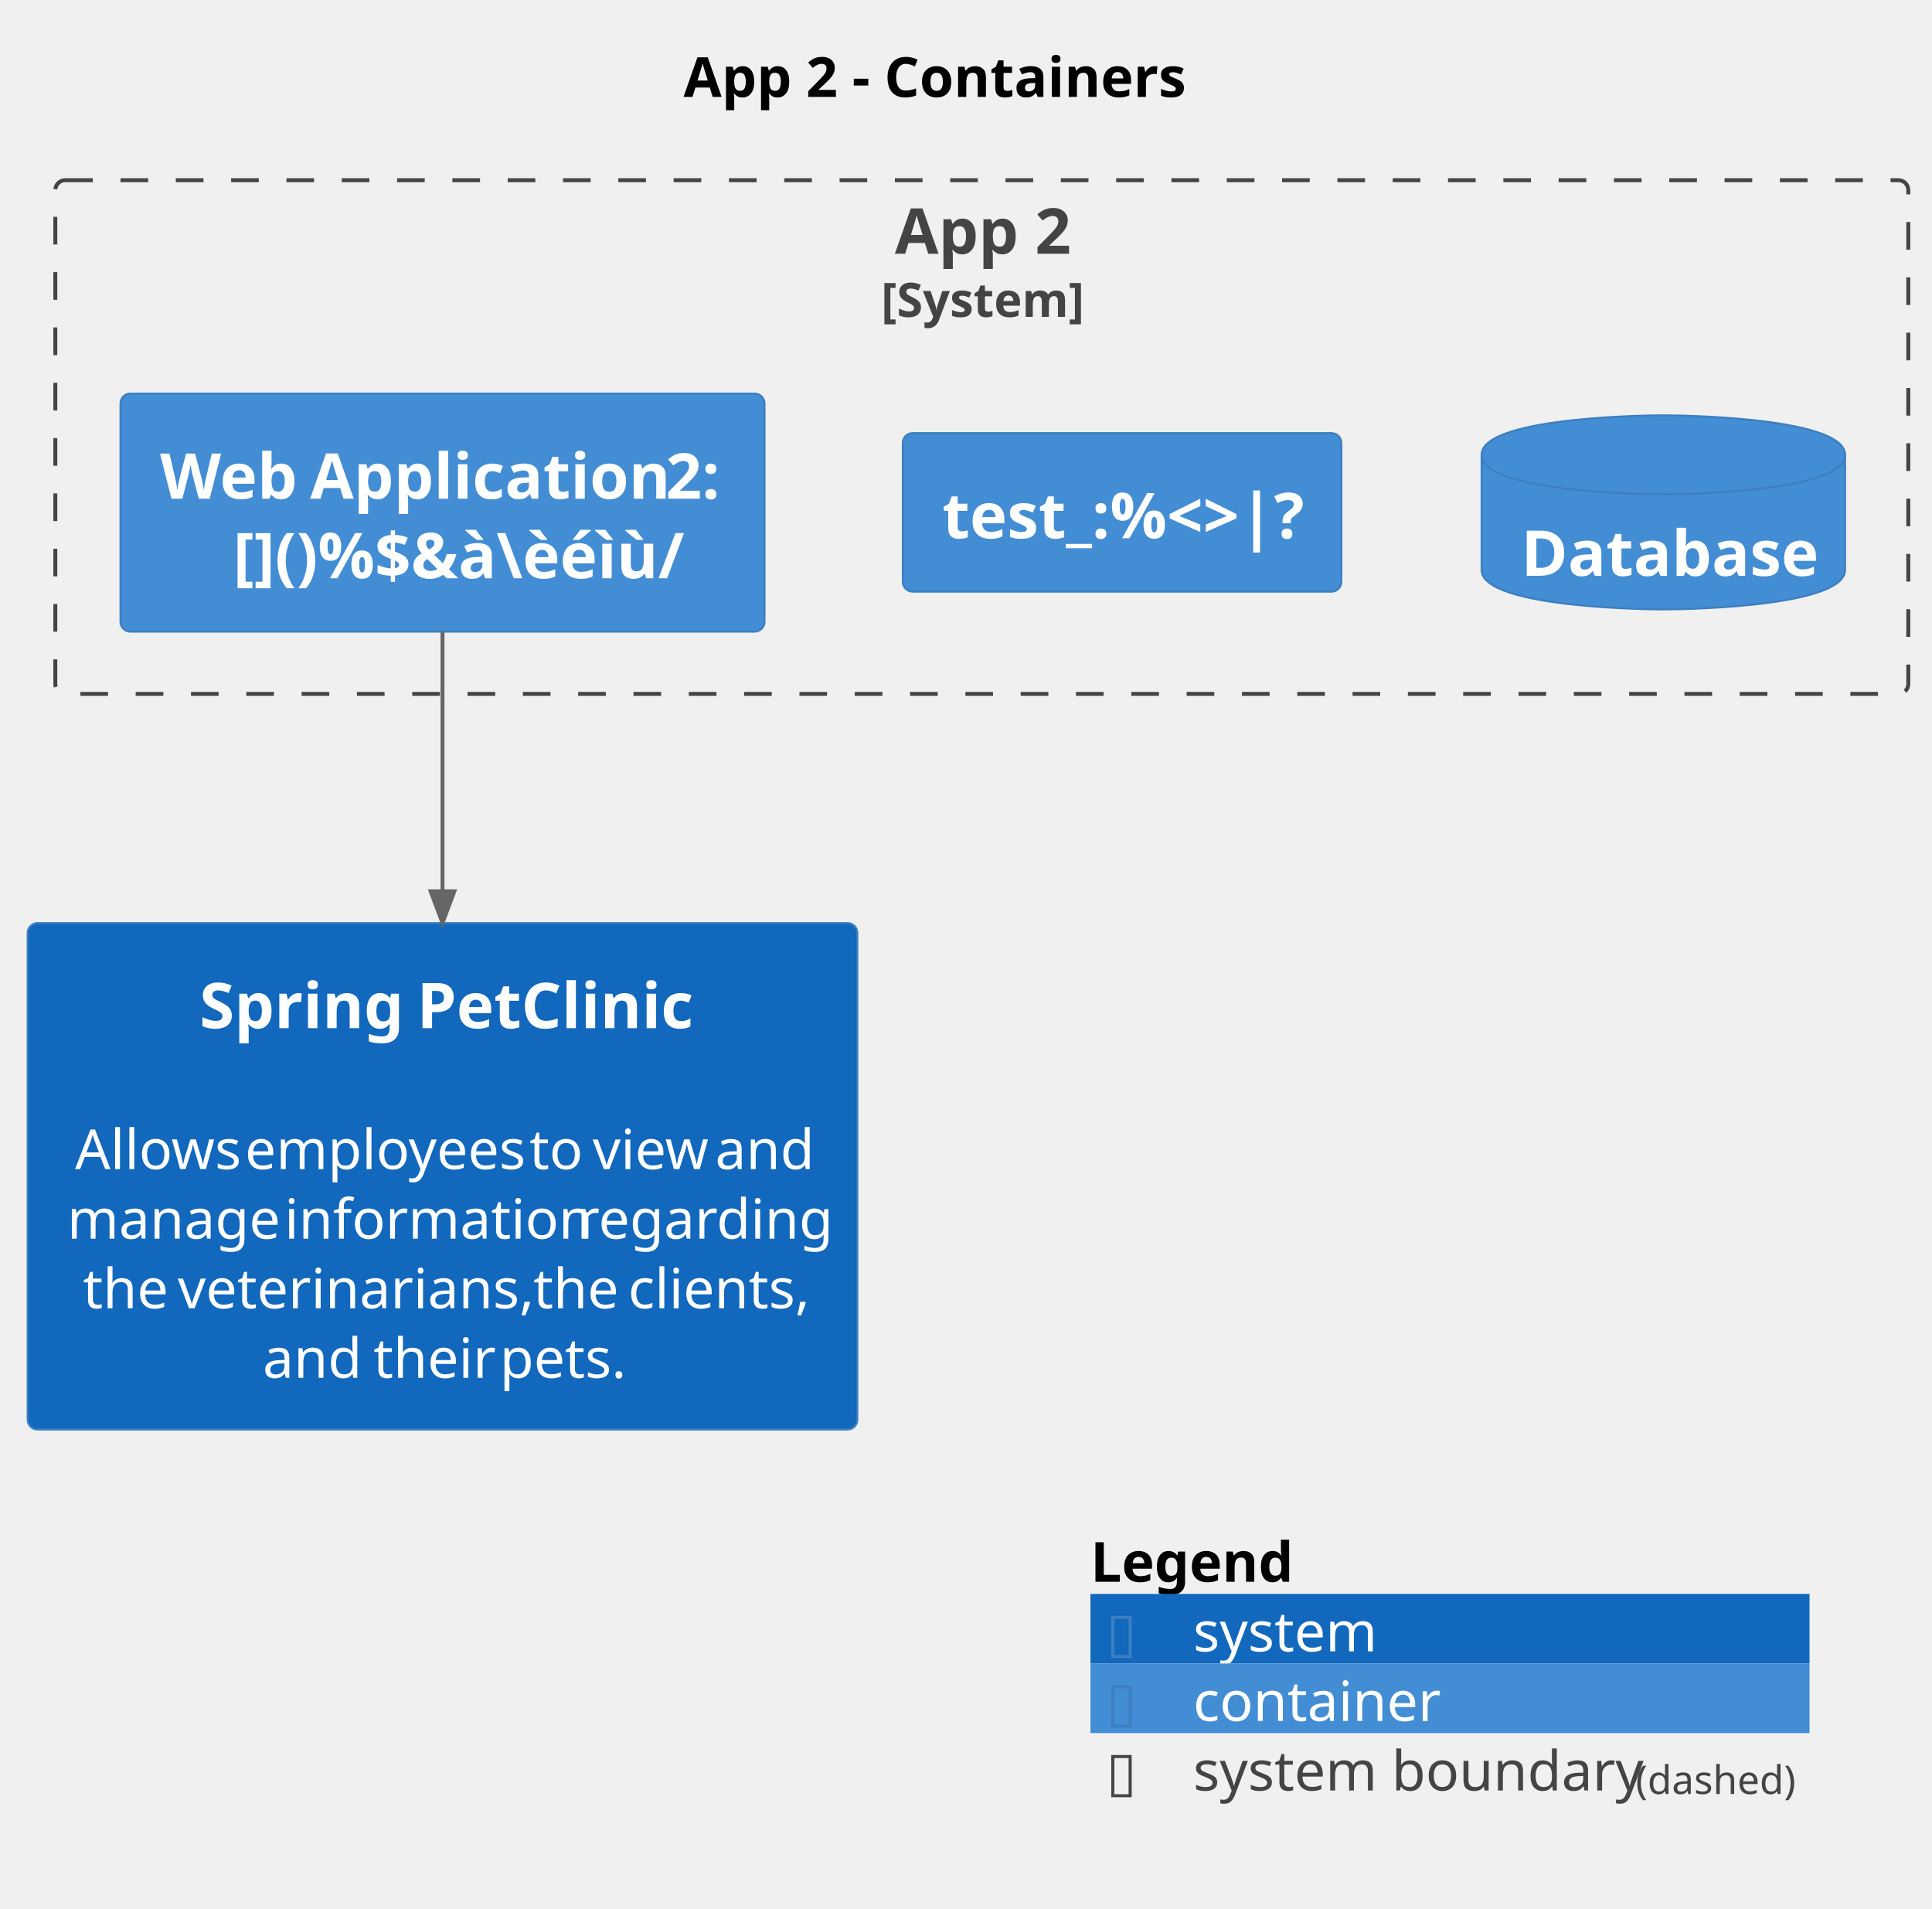
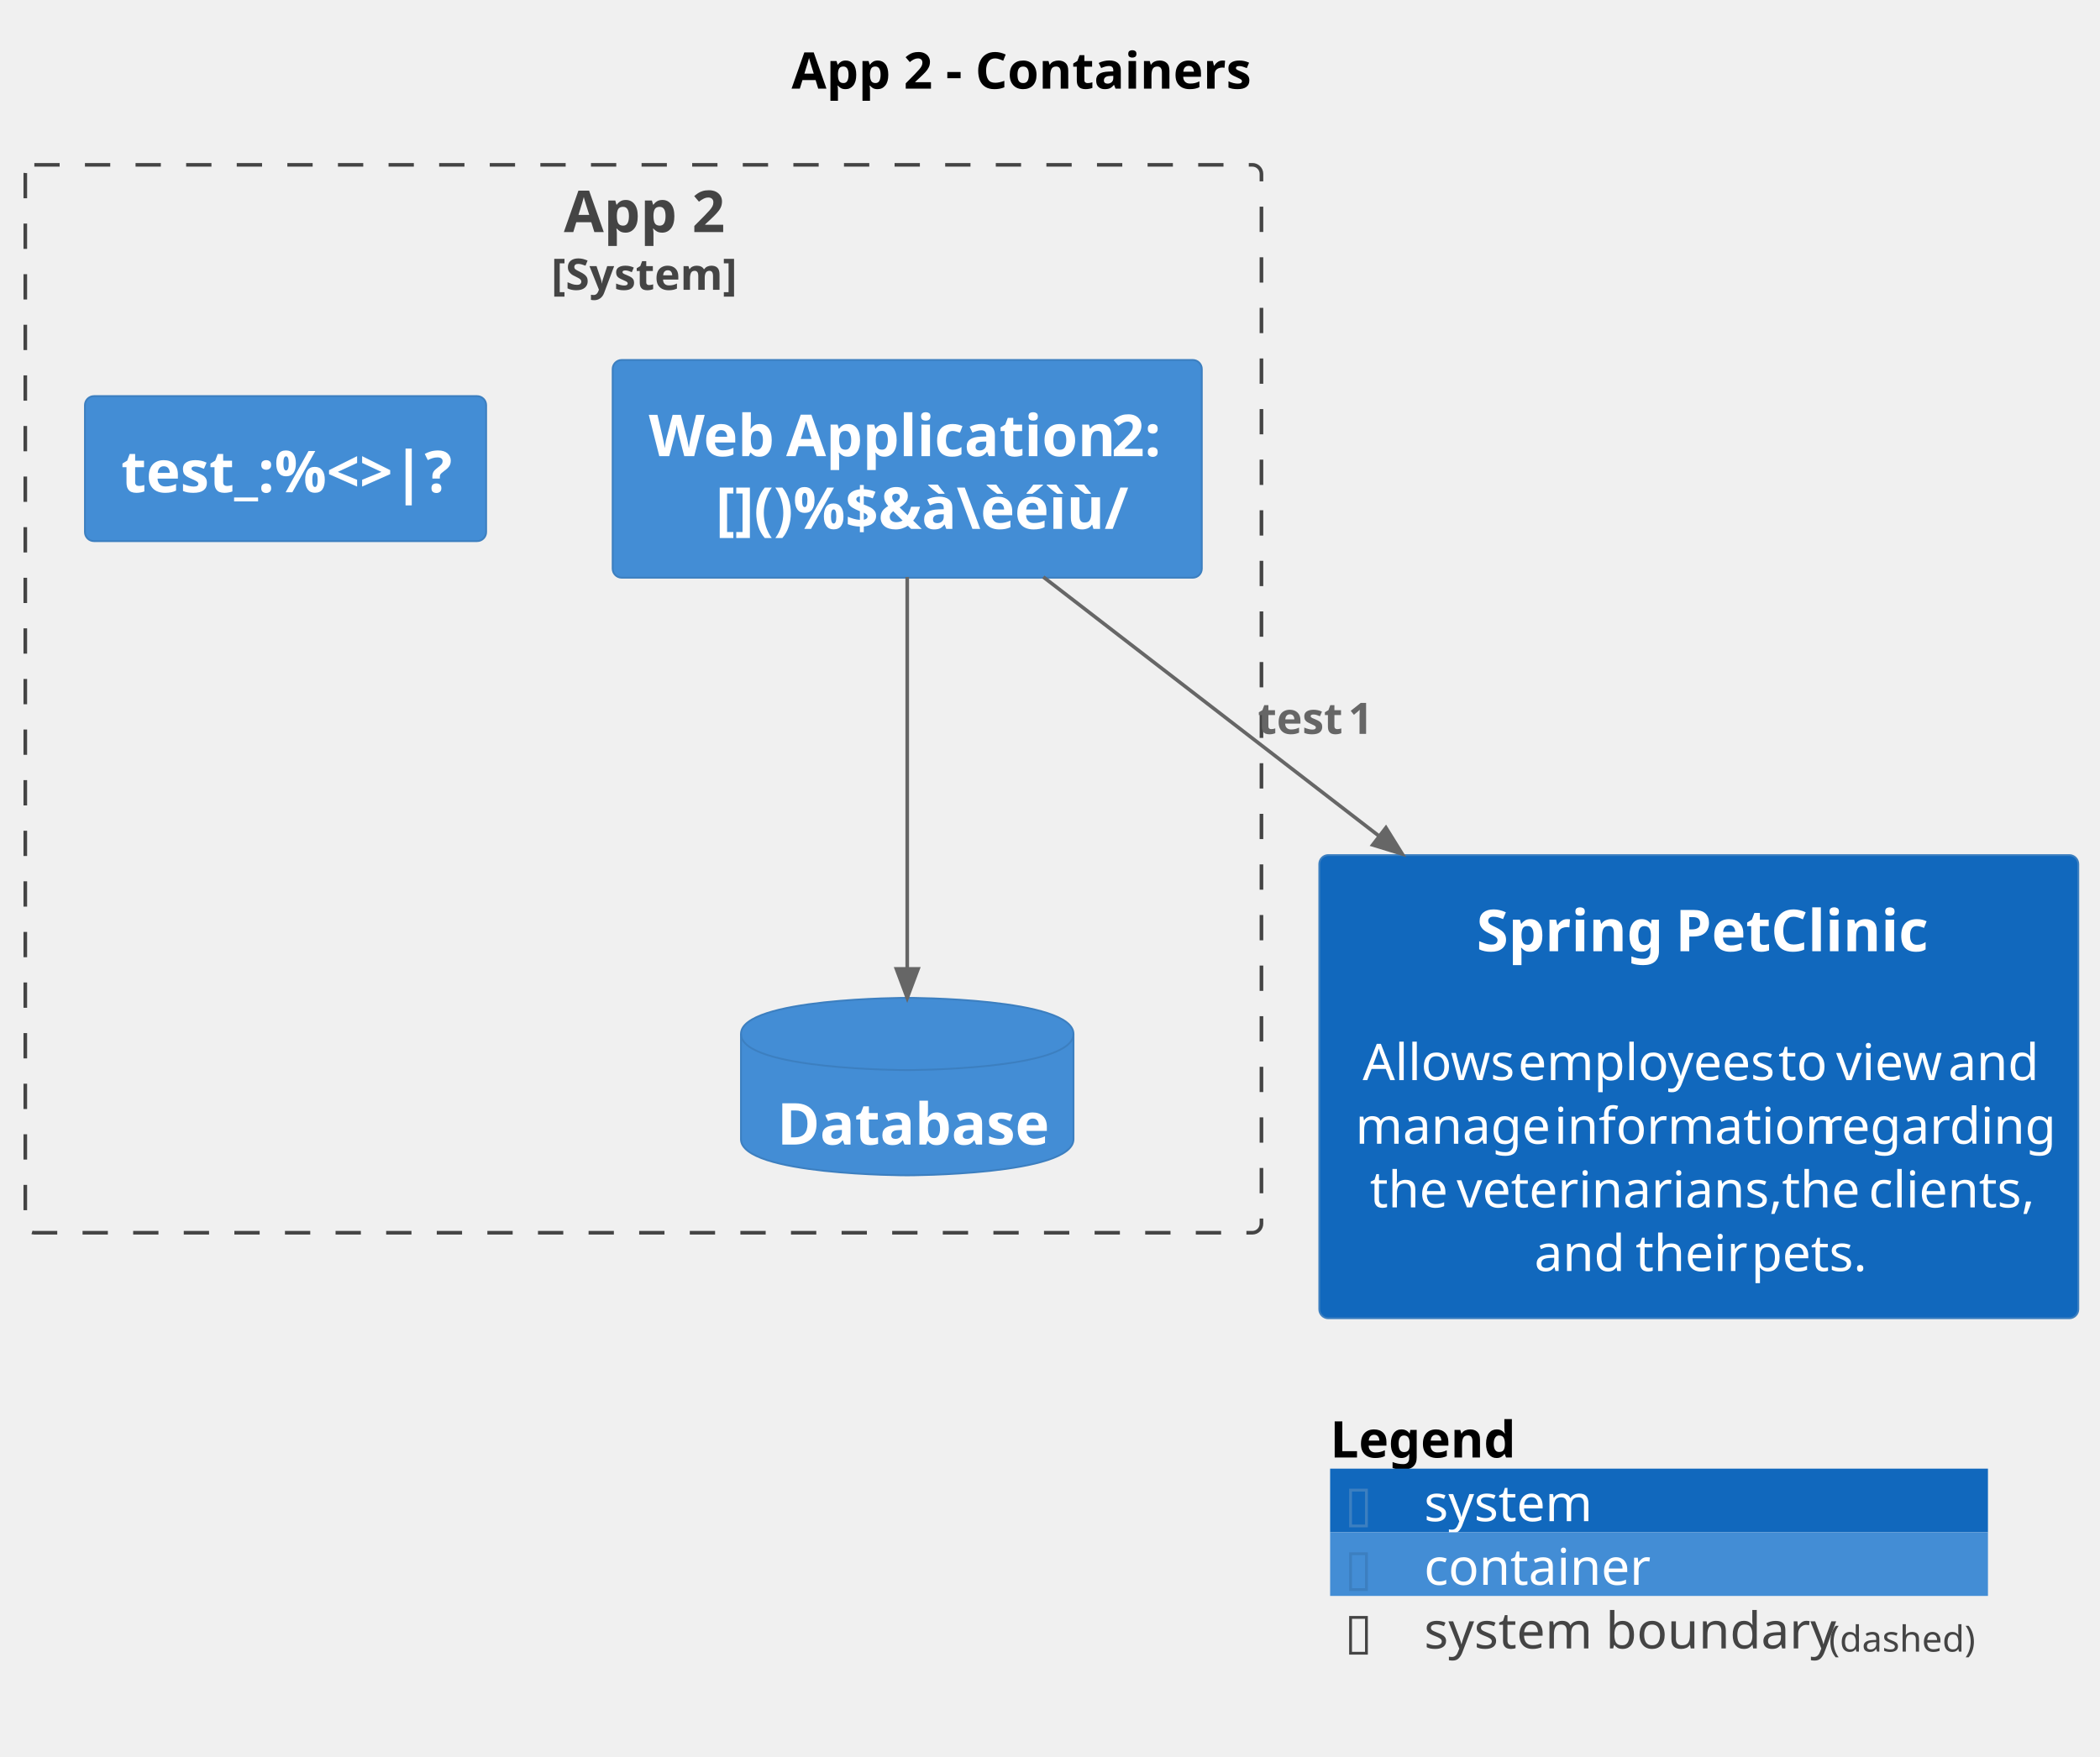
- <svg xmlns="http://www.w3.org/2000/svg" contentStyleType="text/css" height="483px" preserveAspectRatio="none" style="width:489px;height:483px;background:#FFFFFF;" version="1.1" viewBox="0 0 489 483" width="489px" zoomAndPan="magnify">
+ <svg xmlns="http://www.w3.org/2000/svg" contentStyleType="text/css" height="486px" preserveAspectRatio="none" style="width:581px;height:486px;background:#FFFFFF;" version="1.1" viewBox="0 0 581 486" width="581px" zoomAndPan="magnify">
  <defs />
  <g>
-     <text fill="#000000" font-family="sans-serif" font-size="14" font-weight="bold" lengthAdjust="spacing" textLength="129" x="173" y="24.533">App 2 - Containers</text>
+     <text fill="#000000" font-family="sans-serif" font-size="14" font-weight="bold" lengthAdjust="spacing" textLength="129" x="219" y="24.533">App 2 - Containers</text>
    <g id="cluster_App2_boundary">
-       <rect fill="none" height="130" rx="2.5" ry="2.5" style="stroke:#444444;stroke-width:1.0;stroke-dasharray:7.0,7.0;" width="469" x="14" y="45.609" />
-       <text fill="#444444" font-family="sans-serif" font-size="16" font-weight="bold" lengthAdjust="spacing" textLength="44" x="226.5" y="64.219">App 2</text>
-       <text fill="#444444" font-family="sans-serif" font-size="12" font-weight="bold" lengthAdjust="spacing" textLength="51" x="223" y="80.191">[System]</text>
+       <rect fill="none" height="295.5" rx="2.5" ry="2.5" style="stroke:#444444;stroke-width:1.0;stroke-dasharray:7.0,7.0;" width="342" x="7" y="45.609" />
+       <text fill="#444444" font-family="sans-serif" font-size="16" font-weight="bold" lengthAdjust="spacing" textLength="44" x="156" y="64.219">App 2</text>
+       <text fill="#444444" font-family="sans-serif" font-size="12" font-weight="bold" lengthAdjust="spacing" textLength="51" x="152.5" y="80.191">[System]</text>
+     </g>
+     <g id="elem_App2.WebApplication2àèéìù">
+       <rect fill="#438DD5" height="60.25" rx="2.5" ry="2.5" style="stroke:#3C7FC0;stroke-width:0.5;" width="163" x="169.5" y="99.609" />
+       <text fill="#FFFFFF" font-family="sans-serif" font-size="16" font-weight="bold" lengthAdjust="spacing" textLength="34" x="179.5" y="126.219">Web</text>
+       <text fill="#FFFFFF" font-family="sans-serif" font-size="16" font-weight="bold" lengthAdjust="spacing" textLength="4" x="213.5" y="126.219"> </text>
+       <text fill="#FFFFFF" font-family="sans-serif" font-size="16" font-weight="bold" lengthAdjust="spacing" textLength="86" x="217.5" y="126.219">Application</text>
+       <text fill="#FFFFFF" font-family="sans-serif" font-size="16" font-weight="bold" lengthAdjust="spacing" textLength="4" x="303.5" y="126.219"> </text>
+       <text fill="#FFFFFF" font-family="sans-serif" font-size="16" font-weight="bold" lengthAdjust="spacing" textLength="15" x="307.5" y="126.219">2:</text>
+       <text fill="#FFFFFF" font-family="sans-serif" font-size="16" font-weight="bold" lengthAdjust="spacing" textLength="106" x="198" y="146.344">[]()%$&amp;à\èéìù/</text>
    </g>
    <g id="elem_App2.Database">
-       <path d="M375,115.109 C375,105.109 421,105.109 421,105.109 C421,105.109 467,105.109 467,115.109 L467,144.234 C467,154.234 421,154.234 421,154.234 C421,154.234 375,154.234 375,144.234 L375,115.109 " fill="#438DD5" style="stroke:#3C7FC0;stroke-width:0.5;" />
-       <path d="M375,115.109 C375,125.109 421,125.109 421,125.109 C421,125.109 467,125.109 467,115.109 " fill="none" style="stroke:#3C7FC0;stroke-width:0.5;" />
-       <text fill="#FFFFFF" font-family="sans-serif" font-size="16" font-weight="bold" lengthAdjust="spacing" textLength="72" x="385" y="145.719">Database</text>
+       <path d="M205,286.109 C205,276.109 251,276.109 251,276.109 C251,276.109 297,276.109 297,286.109 L297,315.234 C297,325.234 251,325.234 251,325.234 C251,325.234 205,325.234 205,315.234 L205,286.109 " fill="#438DD5" style="stroke:#3C7FC0;stroke-width:0.5;" />
+       <path d="M205,286.109 C205,296.109 251,296.109 251,296.109 C251,296.109 297,296.109 297,286.109 " fill="none" style="stroke:#3C7FC0;stroke-width:0.5;" />
+       <text fill="#FFFFFF" font-family="sans-serif" font-size="16" font-weight="bold" lengthAdjust="spacing" textLength="72" x="215" y="316.719">Database</text>
    </g>
    <g id="elem_App2.test_">
-       <rect fill="#438DD5" height="40.125" rx="2.5" ry="2.5" style="stroke:#3C7FC0;stroke-width:0.5;" width="111" x="228.5" y="109.609" />
-       <text fill="#FFFFFF" font-family="sans-serif" font-size="16" font-weight="bold" lengthAdjust="spacing" textLength="91" x="238.5" y="136.219">test_:%&lt;&gt;|?</text>
-     </g>
-     <g id="elem_App2.WebApplication2àèéìù">
-       <rect fill="#438DD5" height="60.25" rx="2.5" ry="2.5" style="stroke:#3C7FC0;stroke-width:0.5;" width="163" x="30.5" y="99.609" />
-       <text fill="#FFFFFF" font-family="sans-serif" font-size="16" font-weight="bold" lengthAdjust="spacing" textLength="34" x="40.5" y="126.219">Web</text>
-       <text fill="#FFFFFF" font-family="sans-serif" font-size="16" font-weight="bold" lengthAdjust="spacing" textLength="4" x="74.5" y="126.219"> </text>
-       <text fill="#FFFFFF" font-family="sans-serif" font-size="16" font-weight="bold" lengthAdjust="spacing" textLength="86" x="78.5" y="126.219">Application</text>
-       <text fill="#FFFFFF" font-family="sans-serif" font-size="16" font-weight="bold" lengthAdjust="spacing" textLength="4" x="164.5" y="126.219"> </text>
-       <text fill="#FFFFFF" font-family="sans-serif" font-size="16" font-weight="bold" lengthAdjust="spacing" textLength="15" x="168.5" y="126.219">2:</text>
-       <text fill="#FFFFFF" font-family="sans-serif" font-size="16" font-weight="bold" lengthAdjust="spacing" textLength="106" x="59" y="146.344">[]()%$&amp;à\èéìù/</text>
+       <rect fill="#438DD5" height="40.125" rx="2.5" ry="2.5" style="stroke:#3C7FC0;stroke-width:0.5;" width="111" x="23.5" y="109.609" />
+       <text fill="#FFFFFF" font-family="sans-serif" font-size="16" font-weight="bold" lengthAdjust="spacing" textLength="91" x="33.5" y="136.219">test_:%&lt;&gt;|?</text>
    </g>
    <g id="elem_SpringPetClinic">
-       <rect fill="#1168BD" height="128.172" rx="2.5" ry="2.5" style="stroke:#3C7FC0;stroke-width:0.5;" width="210" x="7" y="233.609" />
-       <text fill="#FFFFFF" font-family="sans-serif" font-size="16" font-weight="bold" lengthAdjust="spacing" textLength="51" x="50.5" y="260.219">Spring</text>
-       <text fill="#FFFFFF" font-family="sans-serif" font-size="16" font-weight="bold" lengthAdjust="spacing" textLength="4" x="101.5" y="260.219"> </text>
-       <text fill="#FFFFFF" font-family="sans-serif" font-size="16" font-weight="bold" lengthAdjust="spacing" textLength="68" x="105.5" y="260.219">PetClinic</text>
-       <text fill="#FFFFFF" font-family="sans-serif" font-size="14" lengthAdjust="spacing" textLength="4" x="110" y="278.268"> </text>
-       <text fill="#FFFFFF" font-family="sans-serif" font-size="14" lengthAdjust="spacing" textLength="39" x="19" y="295.877">Allows</text>
-       <text fill="#FFFFFF" font-family="sans-serif" font-size="14" lengthAdjust="spacing" textLength="4" x="58" y="295.877"> </text>
-       <text fill="#FFFFFF" font-family="sans-serif" font-size="14" lengthAdjust="spacing" textLength="68" x="62" y="295.877">employees</text>
-       <text fill="#FFFFFF" font-family="sans-serif" font-size="14" lengthAdjust="spacing" textLength="4" x="130" y="295.877"> </text>
-       <text fill="#FFFFFF" font-family="sans-serif" font-size="14" lengthAdjust="spacing" textLength="12" x="134" y="295.877">to</text>
-       <text fill="#FFFFFF" font-family="sans-serif" font-size="14" lengthAdjust="spacing" textLength="4" x="146" y="295.877"> </text>
-       <text fill="#FFFFFF" font-family="sans-serif" font-size="14" lengthAdjust="spacing" textLength="27" x="150" y="295.877">view</text>
-       <text fill="#FFFFFF" font-family="sans-serif" font-size="14" lengthAdjust="spacing" textLength="4" x="177" y="295.877"> </text>
-       <text fill="#FFFFFF" font-family="sans-serif" font-size="14" lengthAdjust="spacing" textLength="24" x="181" y="295.877">and</text>
-       <text fill="#FFFFFF" font-family="sans-serif" font-size="14" lengthAdjust="spacing" textLength="51" x="17" y="313.486">manage</text>
-       <text fill="#FFFFFF" font-family="sans-serif" font-size="14" lengthAdjust="spacing" textLength="4" x="68" y="313.486"> </text>
-       <text fill="#FFFFFF" font-family="sans-serif" font-size="14" lengthAdjust="spacing" textLength="70" x="72" y="313.486">information</text>
-       <text fill="#FFFFFF" font-family="sans-serif" font-size="14" lengthAdjust="spacing" textLength="4" x="142" y="313.486"> </text>
-       <text fill="#FFFFFF" font-family="sans-serif" font-size="14" lengthAdjust="spacing" textLength="61" x="146" y="313.486">regarding</text>
-       <text fill="#FFFFFF" font-family="sans-serif" font-size="14" lengthAdjust="spacing" textLength="20" x="21" y="331.096">the</text>
-       <text fill="#FFFFFF" font-family="sans-serif" font-size="14" lengthAdjust="spacing" textLength="4" x="41" y="331.096"> </text>
-       <text fill="#FFFFFF" font-family="sans-serif" font-size="14" lengthAdjust="spacing" textLength="86" x="45" y="331.096">veterinarians,</text>
-       <text fill="#FFFFFF" font-family="sans-serif" font-size="14" lengthAdjust="spacing" textLength="4" x="131" y="331.096"> </text>
-       <text fill="#FFFFFF" font-family="sans-serif" font-size="14" lengthAdjust="spacing" textLength="20" x="135" y="331.096">the</text>
-       <text fill="#FFFFFF" font-family="sans-serif" font-size="14" lengthAdjust="spacing" textLength="4" x="155" y="331.096"> </text>
-       <text fill="#FFFFFF" font-family="sans-serif" font-size="14" lengthAdjust="spacing" textLength="44" x="159" y="331.096">clients,</text>
-       <text fill="#FFFFFF" font-family="sans-serif" font-size="14" lengthAdjust="spacing" textLength="24" x="66.5" y="348.705">and</text>
-       <text fill="#FFFFFF" font-family="sans-serif" font-size="14" lengthAdjust="spacing" textLength="4" x="90.5" y="348.705"> </text>
-       <text fill="#FFFFFF" font-family="sans-serif" font-size="14" lengthAdjust="spacing" textLength="28" x="94.5" y="348.705">their</text>
-       <text fill="#FFFFFF" font-family="sans-serif" font-size="14" lengthAdjust="spacing" textLength="4" x="122.5" y="348.705"> </text>
-       <text fill="#FFFFFF" font-family="sans-serif" font-size="14" lengthAdjust="spacing" textLength="31" x="126.5" y="348.705">pets.</text>
+       <rect fill="#1168BD" height="128.172" rx="2.5" ry="2.5" style="stroke:#3C7FC0;stroke-width:0.5;" width="210" x="365" y="236.609" />
+       <text fill="#FFFFFF" font-family="sans-serif" font-size="16" font-weight="bold" lengthAdjust="spacing" textLength="51" x="408.5" y="263.219">Spring</text>
+       <text fill="#FFFFFF" font-family="sans-serif" font-size="16" font-weight="bold" lengthAdjust="spacing" textLength="4" x="459.5" y="263.219"> </text>
+       <text fill="#FFFFFF" font-family="sans-serif" font-size="16" font-weight="bold" lengthAdjust="spacing" textLength="68" x="463.5" y="263.219">PetClinic</text>
+       <text fill="#FFFFFF" font-family="sans-serif" font-size="14" lengthAdjust="spacing" textLength="4" x="468" y="281.268"> </text>
+       <text fill="#FFFFFF" font-family="sans-serif" font-size="14" lengthAdjust="spacing" textLength="39" x="377" y="298.877">Allows</text>
+       <text fill="#FFFFFF" font-family="sans-serif" font-size="14" lengthAdjust="spacing" textLength="4" x="416" y="298.877"> </text>
+       <text fill="#FFFFFF" font-family="sans-serif" font-size="14" lengthAdjust="spacing" textLength="68" x="420" y="298.877">employees</text>
+       <text fill="#FFFFFF" font-family="sans-serif" font-size="14" lengthAdjust="spacing" textLength="4" x="488" y="298.877"> </text>
+       <text fill="#FFFFFF" font-family="sans-serif" font-size="14" lengthAdjust="spacing" textLength="12" x="492" y="298.877">to</text>
+       <text fill="#FFFFFF" font-family="sans-serif" font-size="14" lengthAdjust="spacing" textLength="4" x="504" y="298.877"> </text>
+       <text fill="#FFFFFF" font-family="sans-serif" font-size="14" lengthAdjust="spacing" textLength="27" x="508" y="298.877">view</text>
+       <text fill="#FFFFFF" font-family="sans-serif" font-size="14" lengthAdjust="spacing" textLength="4" x="535" y="298.877"> </text>
+       <text fill="#FFFFFF" font-family="sans-serif" font-size="14" lengthAdjust="spacing" textLength="24" x="539" y="298.877">and</text>
+       <text fill="#FFFFFF" font-family="sans-serif" font-size="14" lengthAdjust="spacing" textLength="51" x="375" y="316.486">manage</text>
+       <text fill="#FFFFFF" font-family="sans-serif" font-size="14" lengthAdjust="spacing" textLength="4" x="426" y="316.486"> </text>
+       <text fill="#FFFFFF" font-family="sans-serif" font-size="14" lengthAdjust="spacing" textLength="70" x="430" y="316.486">information</text>
+       <text fill="#FFFFFF" font-family="sans-serif" font-size="14" lengthAdjust="spacing" textLength="4" x="500" y="316.486"> </text>
+       <text fill="#FFFFFF" font-family="sans-serif" font-size="14" lengthAdjust="spacing" textLength="61" x="504" y="316.486">regarding</text>
+       <text fill="#FFFFFF" font-family="sans-serif" font-size="14" lengthAdjust="spacing" textLength="20" x="379" y="334.096">the</text>
+       <text fill="#FFFFFF" font-family="sans-serif" font-size="14" lengthAdjust="spacing" textLength="4" x="399" y="334.096"> </text>
+       <text fill="#FFFFFF" font-family="sans-serif" font-size="14" lengthAdjust="spacing" textLength="86" x="403" y="334.096">veterinarians,</text>
+       <text fill="#FFFFFF" font-family="sans-serif" font-size="14" lengthAdjust="spacing" textLength="4" x="489" y="334.096"> </text>
+       <text fill="#FFFFFF" font-family="sans-serif" font-size="14" lengthAdjust="spacing" textLength="20" x="493" y="334.096">the</text>
+       <text fill="#FFFFFF" font-family="sans-serif" font-size="14" lengthAdjust="spacing" textLength="4" x="513" y="334.096"> </text>
+       <text fill="#FFFFFF" font-family="sans-serif" font-size="14" lengthAdjust="spacing" textLength="44" x="517" y="334.096">clients,</text>
+       <text fill="#FFFFFF" font-family="sans-serif" font-size="14" lengthAdjust="spacing" textLength="24" x="424.5" y="351.705">and</text>
+       <text fill="#FFFFFF" font-family="sans-serif" font-size="14" lengthAdjust="spacing" textLength="4" x="448.5" y="351.705"> </text>
+       <text fill="#FFFFFF" font-family="sans-serif" font-size="14" lengthAdjust="spacing" textLength="28" x="452.5" y="351.705">their</text>
+       <text fill="#FFFFFF" font-family="sans-serif" font-size="14" lengthAdjust="spacing" textLength="4" x="480.5" y="351.705"> </text>
+       <text fill="#FFFFFF" font-family="sans-serif" font-size="14" lengthAdjust="spacing" textLength="31" x="484.5" y="351.705">pets.</text>
+     </g>
+     <g id="link_App2.WebApplication2àèéìù_App2.Database">
+       <path d="M251,159.659 C251,189.769 251,236.689 251,267.779 " fill="none" id="App2.WebApplication2àèéìù-to-App2.Database" style="stroke:#666666;stroke-width:1.0;" />
+       <polygon fill="#666666" points="251,276.099,254,268.099,248,268.099,251,276.099" style="stroke:#666666;stroke-width:1.0;" />
+       <text fill="#666666" font-family="sans-serif" font-size="0" lengthAdjust="spacing" textLength="0" x="252" y="193.109">.</text>
    </g>
    <g id="link_App2.WebApplication2àèéìù_SpringPetClinic">
-       <path d="M112,159.909 C112,178.139 112,202.429 112,225.479 " fill="none" id="App2.WebApplication2àèéìù-to-SpringPetClinic" style="stroke:#666666;stroke-width:1.0;" />
-       <polygon fill="#666666" points="112,233.569,115,225.569,109,225.569,112,233.569" style="stroke:#666666;stroke-width:1.0;" />
-       <text fill="#666666" font-family="sans-serif" font-size="0" lengthAdjust="spacing" textLength="0" x="113" y="192.609">.</text>
+       <path d="M288.65,159.659 C314.21,179.389 349.14,206.339 381.52,231.329 " fill="none" id="App2.WebApplication2àèéìù-to-SpringPetClinic" style="stroke:#666666;stroke-width:1.0;" />
+       <polygon fill="#666666" points="387.95,236.299,383.443,229.041,379.781,233.794,387.95,236.299" style="stroke:#666666;stroke-width:1.0;" />
+       <text fill="#666666" font-family="sans-serif" font-size="12" font-weight="bold" lengthAdjust="spacing" textLength="22" x="348" y="203.066">test</text>
+       <text fill="#666666" font-family="sans-serif" font-size="12" font-weight="bold" lengthAdjust="spacing" textLength="3" x="370" y="203.066"> </text>
+       <text fill="#666666" font-family="sans-serif" font-size="12" font-weight="bold" lengthAdjust="spacing" textLength="7" x="373" y="203.066">1</text>
    </g>
-     <rect fill="none" height="17.609" style="stroke:none;stroke-width:1.0;" width="182" x="276" y="385.781" />
-     <text fill="#000000" font-family="sans-serif" font-size="14" font-weight="bold" lengthAdjust="spacing" textLength="53" x="276" y="400.315">Legend</text>
-     <text fill="#FFFFFF" font-family="sans-serif" font-size="14" lengthAdjust="spacing" textLength="4" x="329" y="400.315"> </text>
-     <rect fill="#1168BD" height="17.609" style="stroke:none;stroke-width:1.0;" width="182" x="276" y="403.391" />
-     <text fill="#3C7FC0" font-family="sans-serif" font-size="14" lengthAdjust="spacing" textLength="14" x="280" y="417.924">▯</text>
-     <text fill="#FFFFFF" font-family="sans-serif" font-size="14" lengthAdjust="spacing" textLength="4" x="294" y="417.924"> </text>
-     <text fill="#FFFFFF" font-family="sans-serif" font-size="14" lengthAdjust="spacing" textLength="44" x="302" y="417.924">system</text>
-     <text fill="#FFFFFF" font-family="sans-serif" font-size="14" lengthAdjust="spacing" textLength="4" x="350" y="417.924"> </text>
-     <rect fill="#438DD5" height="17.609" style="stroke:none;stroke-width:1.0;" width="182" x="276" y="421" />
-     <text fill="#3C7FC0" font-family="sans-serif" font-size="14" lengthAdjust="spacing" textLength="14" x="280" y="435.533">▯</text>
-     <text fill="#FFFFFF" font-family="sans-serif" font-size="14" lengthAdjust="spacing" textLength="4" x="294" y="435.533"> </text>
-     <text fill="#FFFFFF" font-family="sans-serif" font-size="14" lengthAdjust="spacing" textLength="59" x="302" y="435.533">container</text>
-     <text fill="#FFFFFF" font-family="sans-serif" font-size="14" lengthAdjust="spacing" textLength="4" x="365" y="435.533"> </text>
-     <rect fill="none" height="17.609" style="stroke:none;stroke-width:1.0;" width="182" x="276" y="438.609" />
-     <text fill="#444444" font-family="sans-serif" font-size="14" lengthAdjust="spacing" textLength="14" x="280" y="453.143">▯</text>
-     <text fill="#FFFFFF" font-family="sans-serif" font-size="14" lengthAdjust="spacing" textLength="4" x="294" y="453.143"> </text>
-     <text fill="#444444" font-family="sans-serif" font-size="14" lengthAdjust="spacing" textLength="108" x="302" y="453.143">system boundary</text>
-     <text fill="#444444" font-family="sans-serif" font-size="10" lengthAdjust="spacing" textLength="40" x="414" y="454.022">(dashed)</text>
-     <text fill="#FFFFFF" font-family="sans-serif" font-size="14" lengthAdjust="spacing" textLength="4" x="454" y="453.143"> </text>
-     <line style="stroke:none;stroke-width:1.0;" x1="276" x2="458" y1="385.781" y2="385.781" />
-     <line style="stroke:none;stroke-width:1.0;" x1="276" x2="458" y1="403.391" y2="403.391" />
-     <line style="stroke:none;stroke-width:1.0;" x1="276" x2="458" y1="421" y2="421" />
-     <line style="stroke:none;stroke-width:1.0;" x1="276" x2="458" y1="438.609" y2="438.609" />
-     <line style="stroke:none;stroke-width:1.0;" x1="276" x2="458" y1="456.219" y2="456.219" />
-     <line style="stroke:none;stroke-width:1.0;" x1="276" x2="276" y1="385.781" y2="456.219" />
-     <line style="stroke:none;stroke-width:1.0;" x1="458" x2="458" y1="385.781" y2="456.219" />
+     <rect fill="none" height="17.609" style="stroke:none;stroke-width:1.0;" width="182" x="368" y="388.781" />
+     <text fill="#000000" font-family="sans-serif" font-size="14" font-weight="bold" lengthAdjust="spacing" textLength="53" x="368" y="403.315">Legend</text>
+     <text fill="#FFFFFF" font-family="sans-serif" font-size="14" lengthAdjust="spacing" textLength="4" x="421" y="403.315"> </text>
+     <rect fill="#1168BD" height="17.609" style="stroke:none;stroke-width:1.0;" width="182" x="368" y="406.391" />
+     <text fill="#3C7FC0" font-family="sans-serif" font-size="14" lengthAdjust="spacing" textLength="14" x="372" y="420.924">▯</text>
+     <text fill="#FFFFFF" font-family="sans-serif" font-size="14" lengthAdjust="spacing" textLength="4" x="386" y="420.924"> </text>
+     <text fill="#FFFFFF" font-family="sans-serif" font-size="14" lengthAdjust="spacing" textLength="44" x="394" y="420.924">system</text>
+     <text fill="#FFFFFF" font-family="sans-serif" font-size="14" lengthAdjust="spacing" textLength="4" x="442" y="420.924"> </text>
+     <rect fill="#438DD5" height="17.609" style="stroke:none;stroke-width:1.0;" width="182" x="368" y="424" />
+     <text fill="#3C7FC0" font-family="sans-serif" font-size="14" lengthAdjust="spacing" textLength="14" x="372" y="438.533">▯</text>
+     <text fill="#FFFFFF" font-family="sans-serif" font-size="14" lengthAdjust="spacing" textLength="4" x="386" y="438.533"> </text>
+     <text fill="#FFFFFF" font-family="sans-serif" font-size="14" lengthAdjust="spacing" textLength="59" x="394" y="438.533">container</text>
+     <text fill="#FFFFFF" font-family="sans-serif" font-size="14" lengthAdjust="spacing" textLength="4" x="457" y="438.533"> </text>
+     <rect fill="none" height="17.609" style="stroke:none;stroke-width:1.0;" width="182" x="368" y="441.609" />
+     <text fill="#444444" font-family="sans-serif" font-size="14" lengthAdjust="spacing" textLength="14" x="372" y="456.143">▯</text>
+     <text fill="#FFFFFF" font-family="sans-serif" font-size="14" lengthAdjust="spacing" textLength="4" x="386" y="456.143"> </text>
+     <text fill="#444444" font-family="sans-serif" font-size="14" lengthAdjust="spacing" textLength="108" x="394" y="456.143">system boundary</text>
+     <text fill="#444444" font-family="sans-serif" font-size="10" lengthAdjust="spacing" textLength="40" x="506" y="457.022">(dashed)</text>
+     <text fill="#FFFFFF" font-family="sans-serif" font-size="14" lengthAdjust="spacing" textLength="4" x="546" y="456.143"> </text>
+     <line style="stroke:none;stroke-width:1.0;" x1="368" x2="550" y1="388.781" y2="388.781" />
+     <line style="stroke:none;stroke-width:1.0;" x1="368" x2="550" y1="406.391" y2="406.391" />
+     <line style="stroke:none;stroke-width:1.0;" x1="368" x2="550" y1="424" y2="424" />
+     <line style="stroke:none;stroke-width:1.0;" x1="368" x2="550" y1="441.609" y2="441.609" />
+     <line style="stroke:none;stroke-width:1.0;" x1="368" x2="550" y1="459.219" y2="459.219" />
+     <line style="stroke:none;stroke-width:1.0;" x1="368" x2="368" y1="388.781" y2="459.219" />
+     <line style="stroke:none;stroke-width:1.0;" x1="550" x2="550" y1="388.781" y2="459.219" />
  </g>
</svg>
